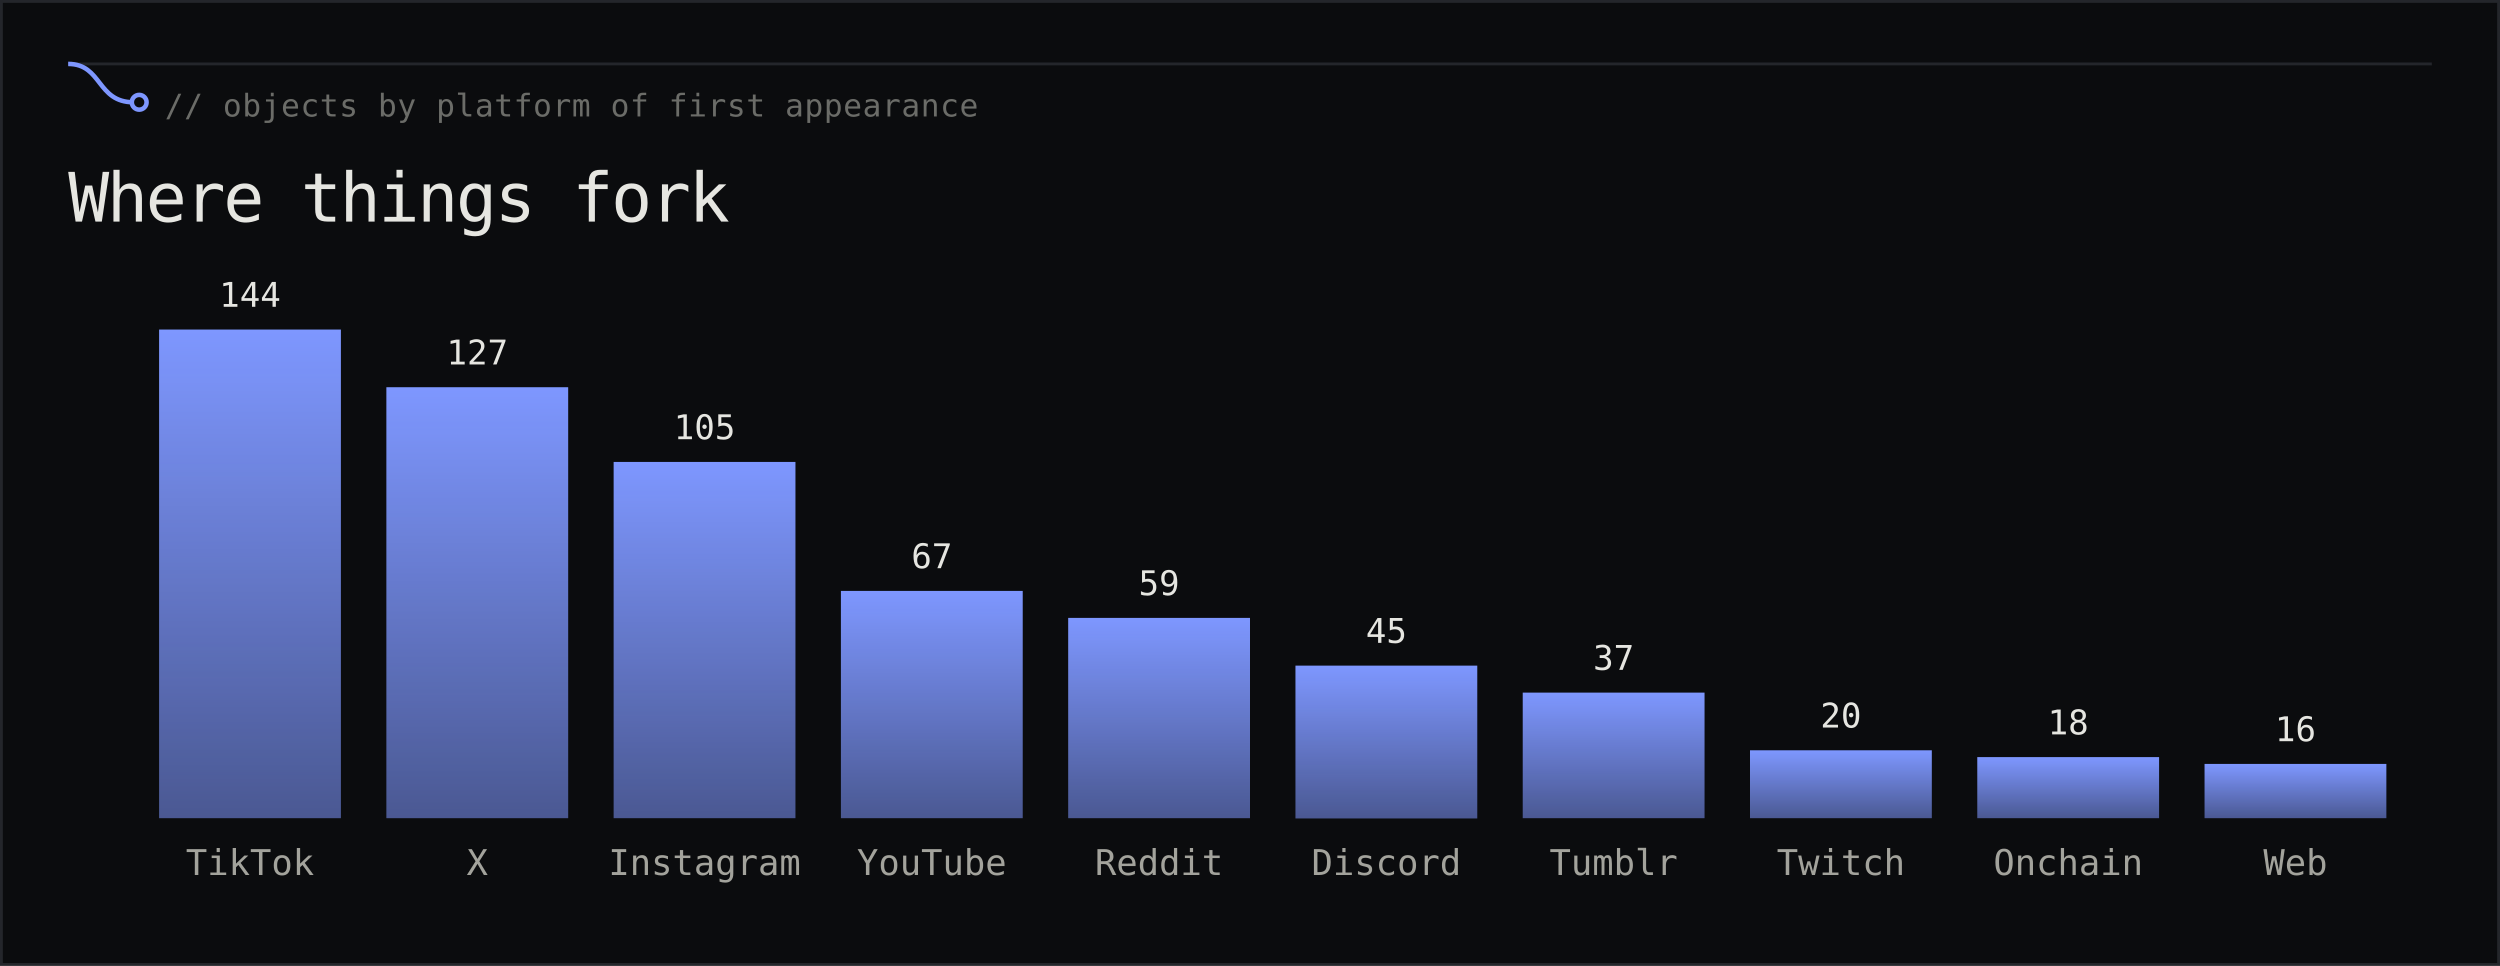
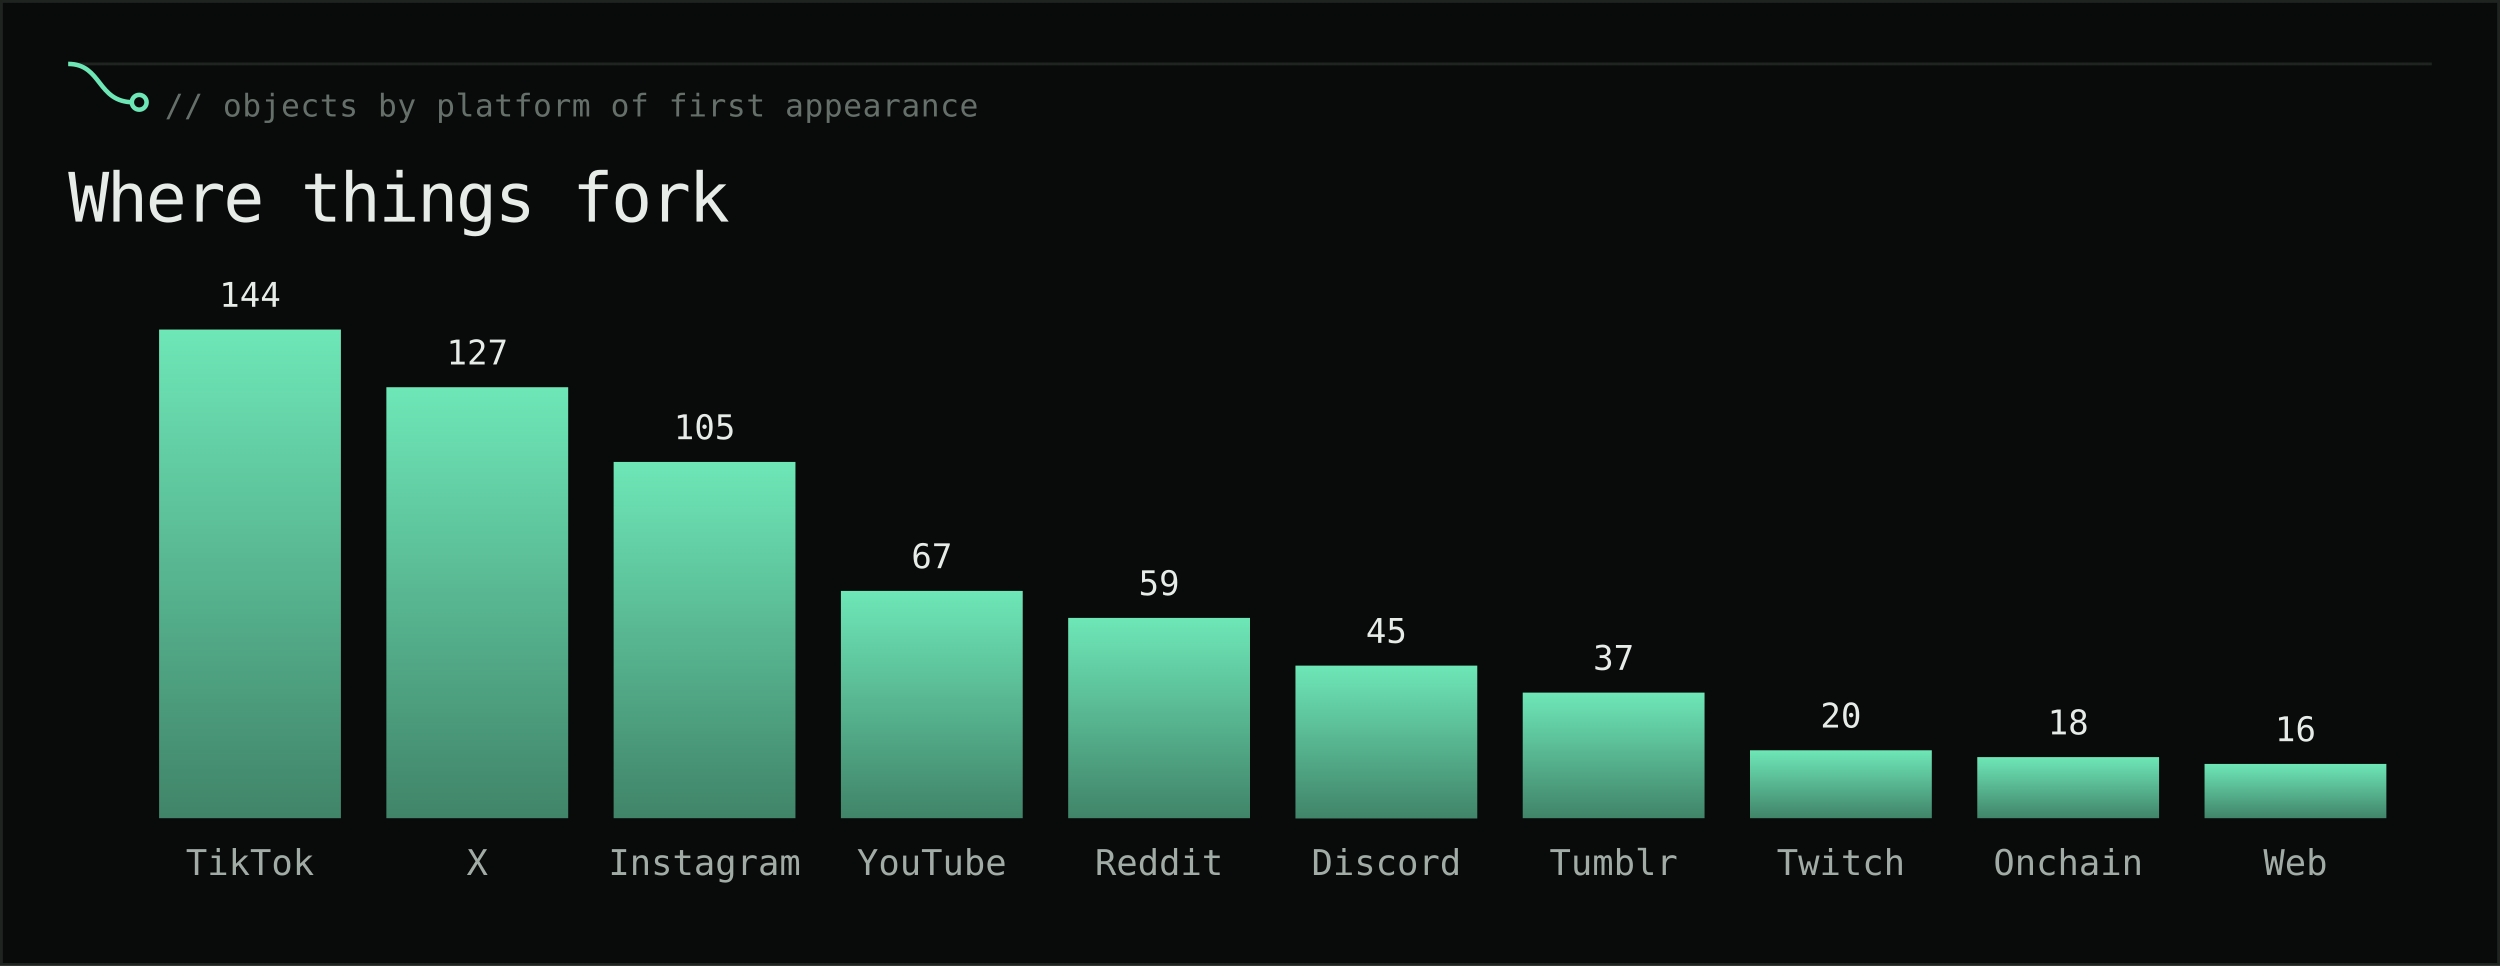
<svg xmlns="http://www.w3.org/2000/svg" width="880" height="340" viewBox="0 0 880 340" role="img" aria-label="Where things fork">
-   <rect x=".5" y=".5" width="879" height="339" fill="#0B0C0E" stroke="#24262B" />
-   <path d="M24 22.5H856" stroke="#24262B" stroke-width="1" />
-   <path d="M24 22.5C36 22.5 34 36 47 36" fill="none" stroke="#7E97FF" stroke-width="1.6" />
-   <circle cx="49" cy="36" r="2.6" fill="#0B0C0E" stroke="#7E97FF" stroke-width="1.6" />
-   <text x="58" y="41" fill="#6B6C68" font-family="'JetBrains Mono', ui-monospace, SFMono-Regular, Menlo, Consolas, monospace" font-size="11" letter-spacing=".2">// objects by platform of first appearance</text>
-   <text x="24" y="78" fill="#E6E6E1" font-family="'JetBrains Mono', ui-monospace, SFMono-Regular, Menlo, Consolas, monospace" font-size="24" font-weight="500" letter-spacing="-.8">Where things fork</text>
+   <rect x=".5" y=".5" width="879" height="339" fill="#090B0A" stroke="#1F2421" />
+   <path d="M24 22.5H856" stroke="#1F2421" stroke-width="1" />
+   <path d="M24 22.5C36 22.5 34 36 47 36" fill="none" stroke="#6EE7B7" stroke-width="1.6" />
+   <circle cx="49" cy="36" r="2.6" fill="#090B0A" stroke="#6EE7B7" stroke-width="1.6" />
+   <text x="58" y="41" fill="#66706B" font-family="'JetBrains Mono', ui-monospace, SFMono-Regular, Menlo, Consolas, monospace" font-size="11" letter-spacing=".2">// objects by platform of first appearance</text>
+   <text x="24" y="78" fill="#E7ECE9" font-family="'JetBrains Mono', ui-monospace, SFMono-Regular, Menlo, Consolas, monospace" font-size="24" font-weight="500" letter-spacing="-.8">Where things fork</text>
  <defs>
    <linearGradient id="pg" x1="0" y1="0" x2="0" y2="1">
-       <stop offset="0" stop-color="#7E97FF" />
-       <stop offset="1" stop-color="#7E97FF" stop-opacity=".55" />
+       <stop offset="0" stop-color="#6EE7B7" />
+       <stop offset="1" stop-color="#6EE7B7" stop-opacity=".55" />
    </linearGradient>
  </defs>
  <rect x="56.0" y="116.0" width="64.0" height="172.0" fill="url(#pg)" />
-   <text x="88.0" y="108.0" fill="#E6E6E1" font-family="'JetBrains Mono', ui-monospace, SFMono-Regular, Menlo, Consolas, monospace" font-size="12" text-anchor="middle">144</text>
-   <text x="88.0" y="308" fill="#A3A39C" font-family="'JetBrains Mono', ui-monospace, SFMono-Regular, Menlo, Consolas, monospace" font-size="12.5" text-anchor="middle">TikTok</text>
+   <text x="88.0" y="108.0" fill="#E7ECE9" font-family="'JetBrains Mono', ui-monospace, SFMono-Regular, Menlo, Consolas, monospace" font-size="12" text-anchor="middle">144</text>
+   <text x="88.0" y="308" fill="#A2ACA7" font-family="'JetBrains Mono', ui-monospace, SFMono-Regular, Menlo, Consolas, monospace" font-size="12.5" text-anchor="middle">TikTok</text>
  <rect x="136.0" y="136.3" width="64.0" height="151.7" fill="url(#pg)" />
-   <text x="168.0" y="128.3" fill="#E6E6E1" font-family="'JetBrains Mono', ui-monospace, SFMono-Regular, Menlo, Consolas, monospace" font-size="12" text-anchor="middle">127</text>
-   <text x="168.0" y="308" fill="#A3A39C" font-family="'JetBrains Mono', ui-monospace, SFMono-Regular, Menlo, Consolas, monospace" font-size="12.5" text-anchor="middle">X</text>
+   <text x="168.0" y="128.3" fill="#E7ECE9" font-family="'JetBrains Mono', ui-monospace, SFMono-Regular, Menlo, Consolas, monospace" font-size="12" text-anchor="middle">127</text>
+   <text x="168.0" y="308" fill="#A2ACA7" font-family="'JetBrains Mono', ui-monospace, SFMono-Regular, Menlo, Consolas, monospace" font-size="12.5" text-anchor="middle">X</text>
  <rect x="216.0" y="162.6" width="64.0" height="125.4" fill="url(#pg)" />
-   <text x="248.0" y="154.6" fill="#E6E6E1" font-family="'JetBrains Mono', ui-monospace, SFMono-Regular, Menlo, Consolas, monospace" font-size="12" text-anchor="middle">105</text>
-   <text x="248.0" y="308" fill="#A3A39C" font-family="'JetBrains Mono', ui-monospace, SFMono-Regular, Menlo, Consolas, monospace" font-size="12.5" text-anchor="middle">Instagram</text>
+   <text x="248.0" y="154.6" fill="#E7ECE9" font-family="'JetBrains Mono', ui-monospace, SFMono-Regular, Menlo, Consolas, monospace" font-size="12" text-anchor="middle">105</text>
+   <text x="248.0" y="308" fill="#A2ACA7" font-family="'JetBrains Mono', ui-monospace, SFMono-Regular, Menlo, Consolas, monospace" font-size="12.5" text-anchor="middle">Instagram</text>
  <rect x="296.0" y="208.0" width="64.0" height="80.0" fill="url(#pg)" />
-   <text x="328.0" y="200.0" fill="#E6E6E1" font-family="'JetBrains Mono', ui-monospace, SFMono-Regular, Menlo, Consolas, monospace" font-size="12" text-anchor="middle">67</text>
-   <text x="328.0" y="308" fill="#A3A39C" font-family="'JetBrains Mono', ui-monospace, SFMono-Regular, Menlo, Consolas, monospace" font-size="12.5" text-anchor="middle">YouTube</text>
+   <text x="328.0" y="200.0" fill="#E7ECE9" font-family="'JetBrains Mono', ui-monospace, SFMono-Regular, Menlo, Consolas, monospace" font-size="12" text-anchor="middle">67</text>
+   <text x="328.0" y="308" fill="#A2ACA7" font-family="'JetBrains Mono', ui-monospace, SFMono-Regular, Menlo, Consolas, monospace" font-size="12.5" text-anchor="middle">YouTube</text>
  <rect x="376.0" y="217.5" width="64.0" height="70.5" fill="url(#pg)" />
-   <text x="408.0" y="209.5" fill="#E6E6E1" font-family="'JetBrains Mono', ui-monospace, SFMono-Regular, Menlo, Consolas, monospace" font-size="12" text-anchor="middle">59</text>
-   <text x="408.0" y="308" fill="#A3A39C" font-family="'JetBrains Mono', ui-monospace, SFMono-Regular, Menlo, Consolas, monospace" font-size="12.5" text-anchor="middle">Reddit</text>
+   <text x="408.0" y="209.5" fill="#E7ECE9" font-family="'JetBrains Mono', ui-monospace, SFMono-Regular, Menlo, Consolas, monospace" font-size="12" text-anchor="middle">59</text>
+   <text x="408.0" y="308" fill="#A2ACA7" font-family="'JetBrains Mono', ui-monospace, SFMono-Regular, Menlo, Consolas, monospace" font-size="12.5" text-anchor="middle">Reddit</text>
  <rect x="456.0" y="234.3" width="64.0" height="53.8" fill="url(#pg)" />
-   <text x="488.0" y="226.3" fill="#E6E6E1" font-family="'JetBrains Mono', ui-monospace, SFMono-Regular, Menlo, Consolas, monospace" font-size="12" text-anchor="middle">45</text>
-   <text x="488.0" y="308" fill="#A3A39C" font-family="'JetBrains Mono', ui-monospace, SFMono-Regular, Menlo, Consolas, monospace" font-size="12.5" text-anchor="middle">Discord</text>
+   <text x="488.0" y="226.3" fill="#E7ECE9" font-family="'JetBrains Mono', ui-monospace, SFMono-Regular, Menlo, Consolas, monospace" font-size="12" text-anchor="middle">45</text>
+   <text x="488.0" y="308" fill="#A2ACA7" font-family="'JetBrains Mono', ui-monospace, SFMono-Regular, Menlo, Consolas, monospace" font-size="12.5" text-anchor="middle">Discord</text>
  <rect x="536.0" y="243.8" width="64.0" height="44.2" fill="url(#pg)" />
-   <text x="568.0" y="235.8" fill="#E6E6E1" font-family="'JetBrains Mono', ui-monospace, SFMono-Regular, Menlo, Consolas, monospace" font-size="12" text-anchor="middle">37</text>
-   <text x="568.0" y="308" fill="#A3A39C" font-family="'JetBrains Mono', ui-monospace, SFMono-Regular, Menlo, Consolas, monospace" font-size="12.5" text-anchor="middle">Tumblr</text>
+   <text x="568.0" y="235.8" fill="#E7ECE9" font-family="'JetBrains Mono', ui-monospace, SFMono-Regular, Menlo, Consolas, monospace" font-size="12" text-anchor="middle">37</text>
+   <text x="568.0" y="308" fill="#A2ACA7" font-family="'JetBrains Mono', ui-monospace, SFMono-Regular, Menlo, Consolas, monospace" font-size="12.5" text-anchor="middle">Tumblr</text>
  <rect x="616.0" y="264.1" width="64.0" height="23.9" fill="url(#pg)" />
-   <text x="648.0" y="256.1" fill="#E6E6E1" font-family="'JetBrains Mono', ui-monospace, SFMono-Regular, Menlo, Consolas, monospace" font-size="12" text-anchor="middle">20</text>
-   <text x="648.0" y="308" fill="#A3A39C" font-family="'JetBrains Mono', ui-monospace, SFMono-Regular, Menlo, Consolas, monospace" font-size="12.5" text-anchor="middle">Twitch</text>
+   <text x="648.0" y="256.1" fill="#E7ECE9" font-family="'JetBrains Mono', ui-monospace, SFMono-Regular, Menlo, Consolas, monospace" font-size="12" text-anchor="middle">20</text>
+   <text x="648.0" y="308" fill="#A2ACA7" font-family="'JetBrains Mono', ui-monospace, SFMono-Regular, Menlo, Consolas, monospace" font-size="12.5" text-anchor="middle">Twitch</text>
  <rect x="696.0" y="266.5" width="64.0" height="21.5" fill="url(#pg)" />
-   <text x="728.0" y="258.5" fill="#E6E6E1" font-family="'JetBrains Mono', ui-monospace, SFMono-Regular, Menlo, Consolas, monospace" font-size="12" text-anchor="middle">18</text>
-   <text x="728.0" y="308" fill="#A3A39C" font-family="'JetBrains Mono', ui-monospace, SFMono-Regular, Menlo, Consolas, monospace" font-size="12.5" text-anchor="middle">Onchain</text>
+   <text x="728.0" y="258.5" fill="#E7ECE9" font-family="'JetBrains Mono', ui-monospace, SFMono-Regular, Menlo, Consolas, monospace" font-size="12" text-anchor="middle">18</text>
+   <text x="728.0" y="308" fill="#A2ACA7" font-family="'JetBrains Mono', ui-monospace, SFMono-Regular, Menlo, Consolas, monospace" font-size="12.5" text-anchor="middle">Onchain</text>
  <rect x="776.0" y="268.9" width="64.0" height="19.1" fill="url(#pg)" />
-   <text x="808.0" y="260.9" fill="#E6E6E1" font-family="'JetBrains Mono', ui-monospace, SFMono-Regular, Menlo, Consolas, monospace" font-size="12" text-anchor="middle">16</text>
-   <text x="808.0" y="308" fill="#A3A39C" font-family="'JetBrains Mono', ui-monospace, SFMono-Regular, Menlo, Consolas, monospace" font-size="12.5" text-anchor="middle">Web</text>
+   <text x="808.0" y="260.9" fill="#E7ECE9" font-family="'JetBrains Mono', ui-monospace, SFMono-Regular, Menlo, Consolas, monospace" font-size="12" text-anchor="middle">16</text>
+   <text x="808.0" y="308" fill="#A2ACA7" font-family="'JetBrains Mono', ui-monospace, SFMono-Regular, Menlo, Consolas, monospace" font-size="12.5" text-anchor="middle">Web</text>
</svg>
